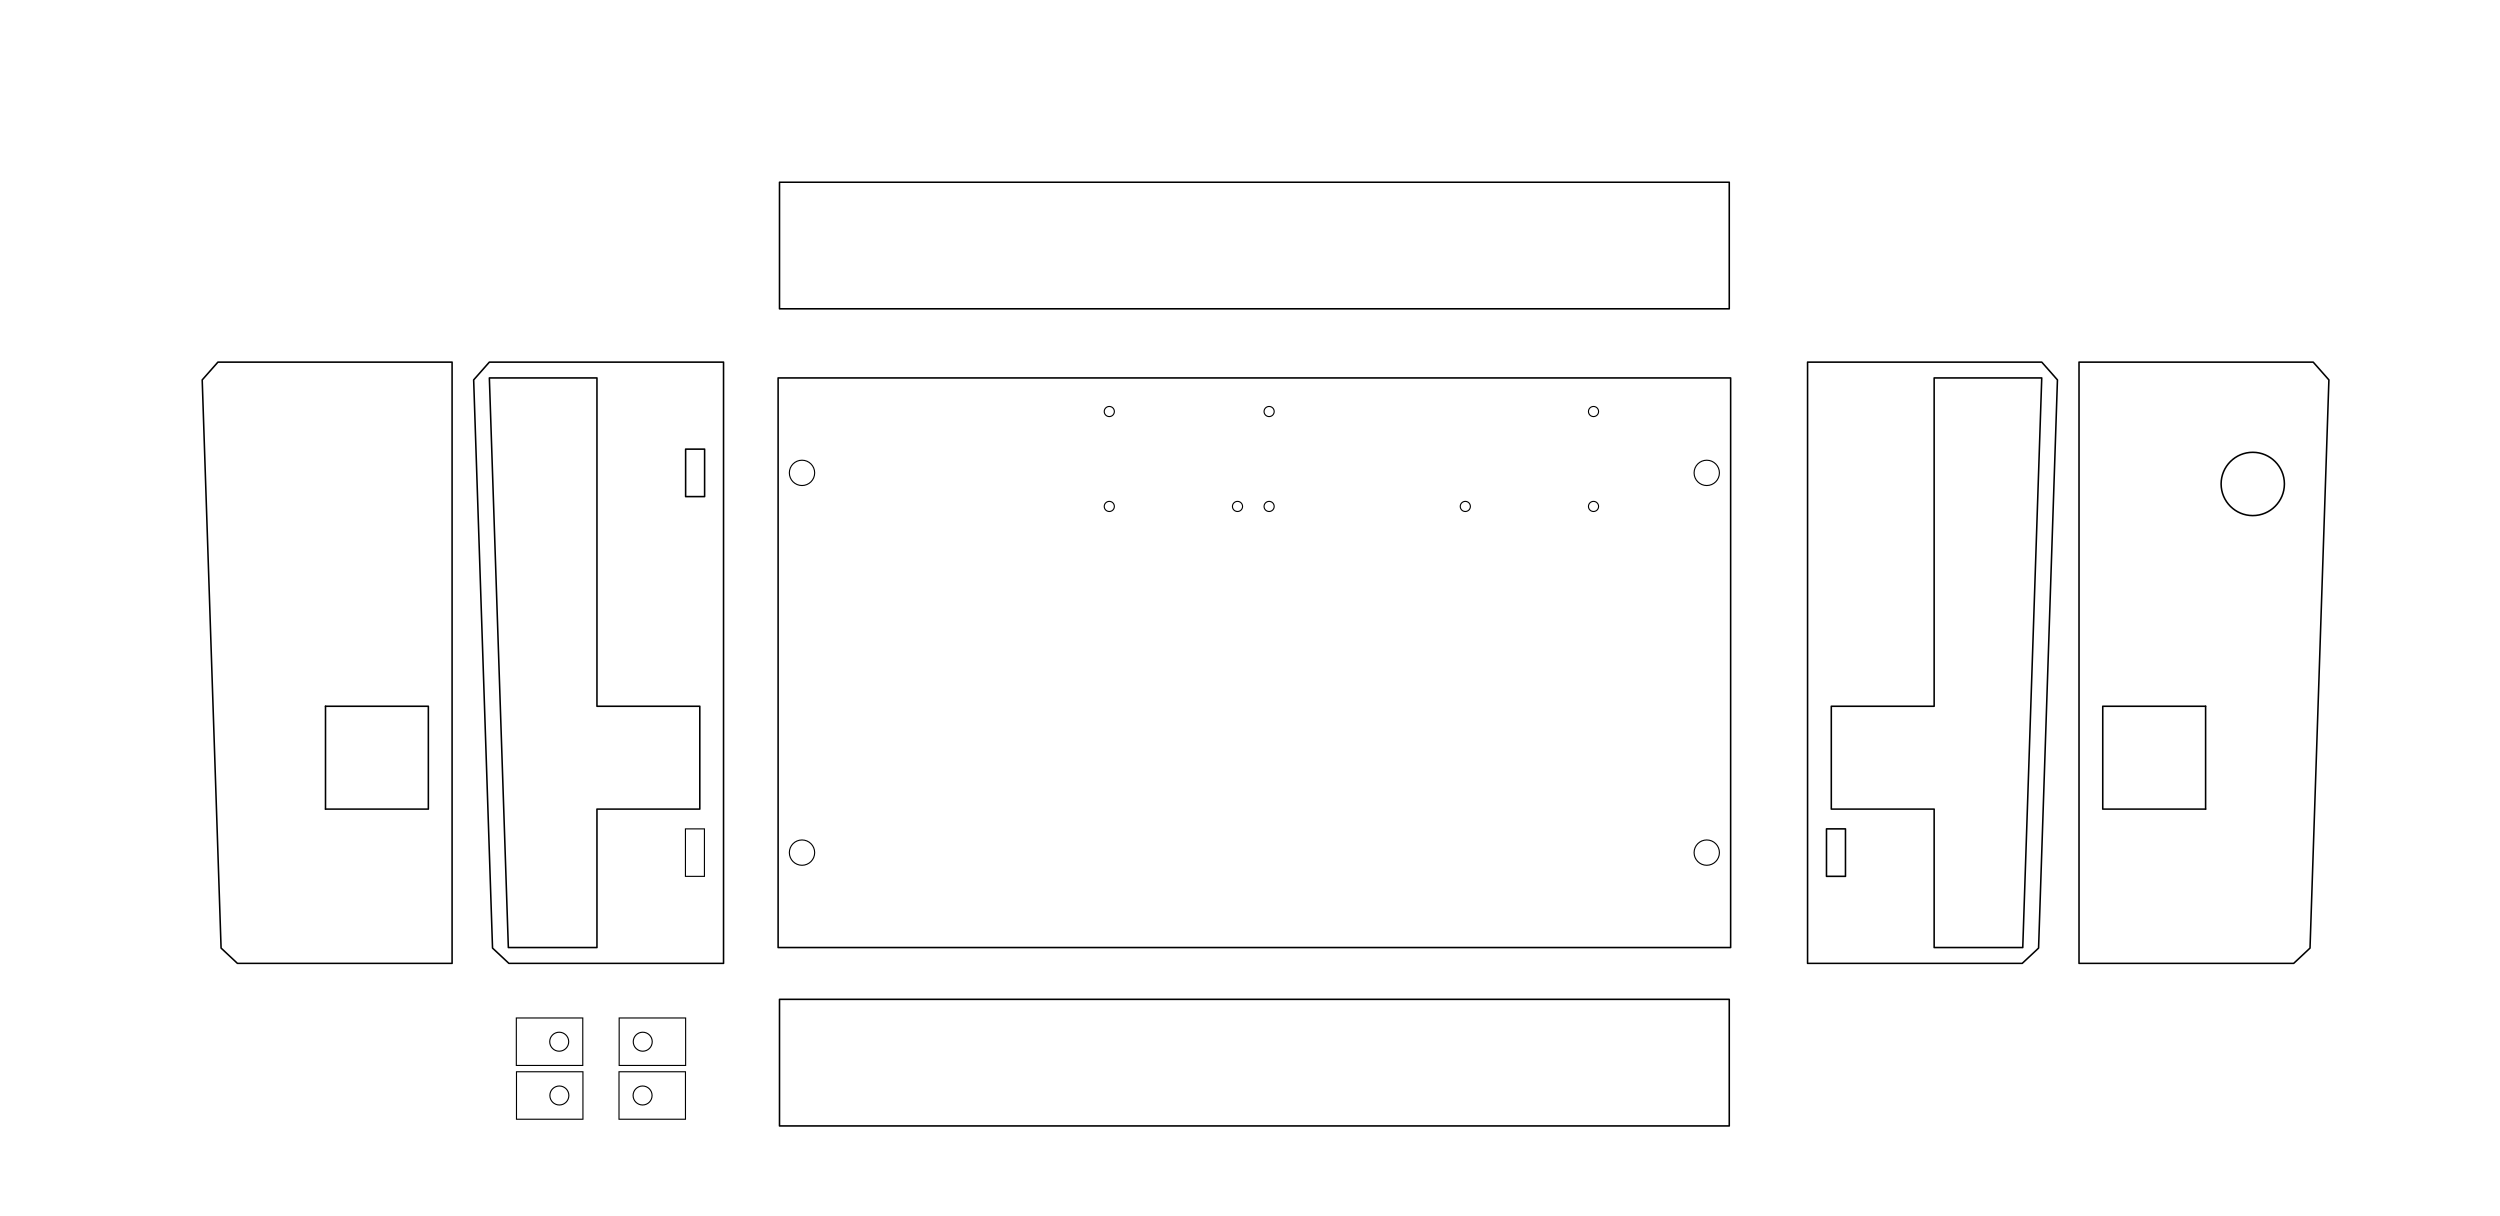
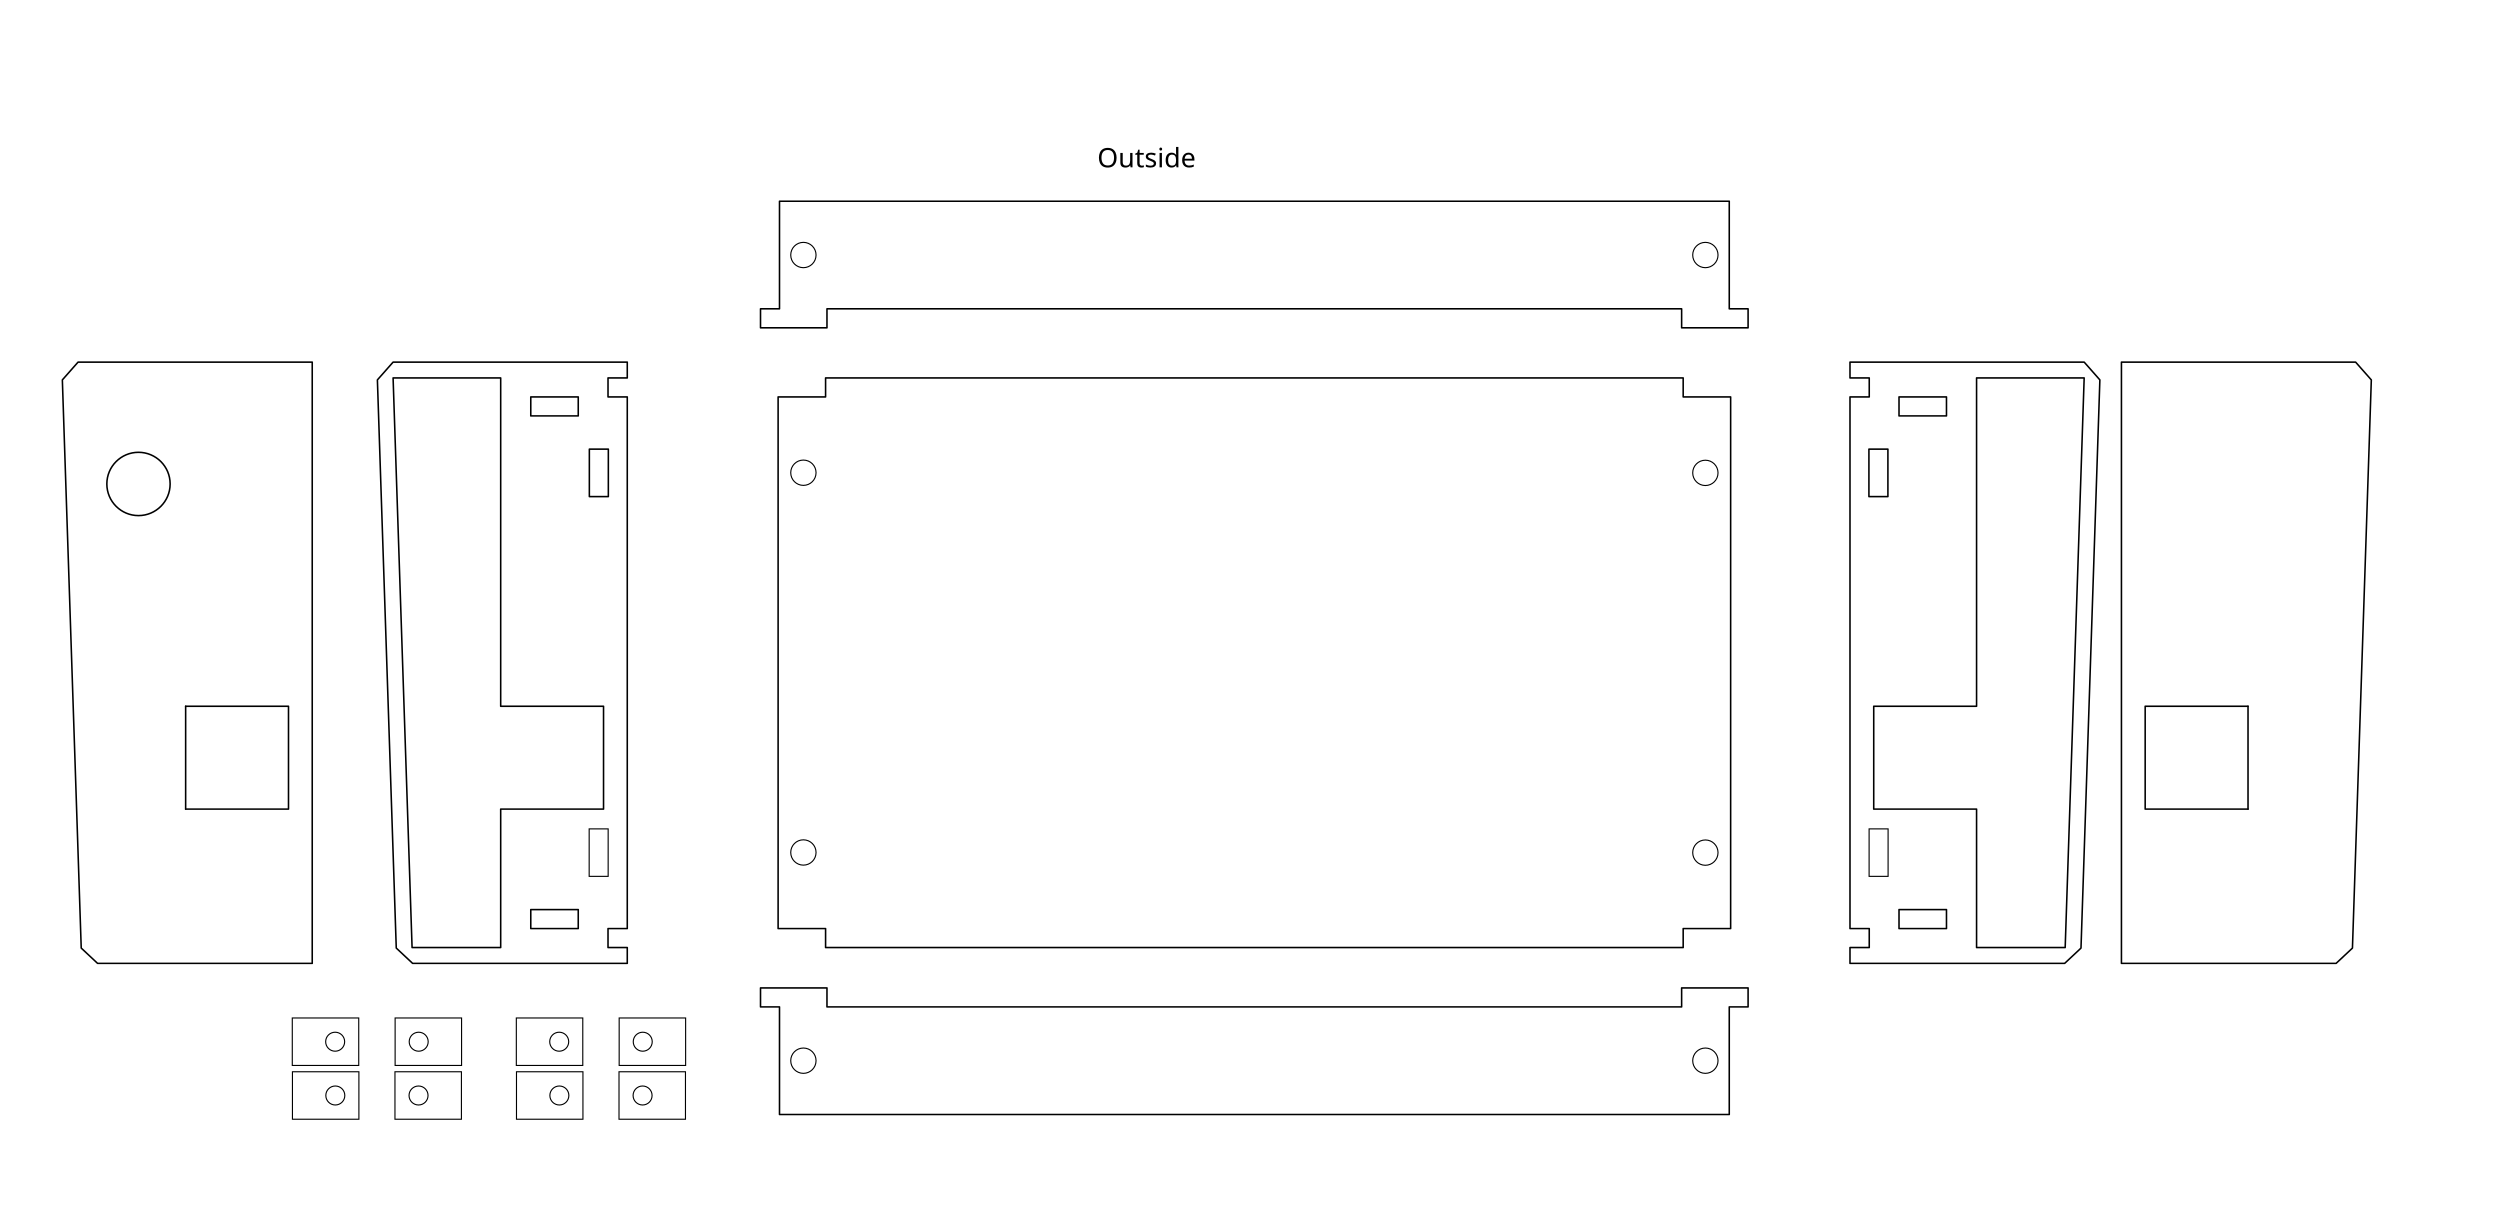
<svg xmlns="http://www.w3.org/2000/svg" version="1.1" x="0px" y="0px" width="2239.371px" height="1088.504px" viewBox="0 0 2239.371 1088.504" enable-background="new 0 0 2239.371 1088.504" xml:space="preserve">
  <g id="Layer_1">
-     <g>
-       <g id="CIRCLE_5_">
-         <path fill="none" stroke="#0000FF" stroke-width="0.028" stroke-miterlimit="10" d="M1360.456,233.557     c0-14.092,11.422-25.516,25.512-25.516s25.513,11.424,25.513,25.516c0,14.091-11.423,25.511-25.513,25.511     S1360.456,247.646,1360.456,233.557L1360.456,233.557z" />
-       </g>
-       <g id="CIRCLE_4_">
-         <path fill="none" stroke="#0000FF" stroke-width="0.028" stroke-miterlimit="10" d="M1123.546,254.781     c0-5.478,4.438-9.92,9.92-9.92c5.479,0,9.923,4.442,9.923,9.92c0,5.479-4.441,9.922-9.923,9.922     S1123.546,260.262,1123.546,254.781L1123.546,254.781z" />
-       </g>
-       <g id="CIRCLE_3_">
-         <path fill="none" stroke="#0000FF" stroke-width="0.028" stroke-miterlimit="10" d="M1302.928,233.629     c-0.039-14.09,11.351-25.547,25.438-25.588c14.093-0.041,25.548,11.352,25.587,25.439c0.041,14.092-11.349,25.545-25.438,25.586     C1314.426,259.107,1302.969,247.719,1302.928,233.629L1302.928,233.629z" />
-       </g>
-       <g id="CIRCLE_2_">
-         <path fill="none" stroke="#0000FF" stroke-width="0.028" stroke-miterlimit="10" d="M1011.448,238.82     c0-12.506,10.14-22.646,22.648-22.646c12.508,0,22.648,10.142,22.648,22.646c0,12.508-10.142,22.647-22.648,22.647     C1021.587,261.469,1011.448,251.328,1011.448,238.82L1011.448,238.82z" />
-       </g>
-       <g id="CIRCLE_1_">
-         <path fill="none" stroke="#0000FF" stroke-width="0.028" stroke-miterlimit="10" d="M1066.655,238.82     c0-12.506,10.141-22.646,22.647-22.646s22.648,10.142,22.648,22.646c0,12.508-10.142,22.647-22.648,22.647     S1066.655,251.328,1066.655,238.82L1066.655,238.82z" />
-       </g>
-       <polygon fill="none" stroke="#0000FF" stroke-width="0.028" stroke-miterlimit="10" points="1295.846,261.865 1245.287,261.865     1245.287,264.207 1218.356,264.207 1218.356,261.871 1180.801,261.871 1180.801,271.076 1146.785,271.076 1146.785,244.146     1180.801,244.146 1180.801,253.367 1218.356,253.367 1218.356,216.019 1245.287,216.019 1245.287,258.043 1295.846,258.043   " />
-     </g>
-     <path fill="none" stroke="#000000" stroke-miterlimit="10" d="M998.189,368.622c0-2.504-2.031-4.535-4.536-4.535   c-2.503,0-4.535,2.031-4.535,4.535s2.032,4.535,4.535,4.535C996.159,373.157,998.189,371.128,998.189,368.622" />
-     <path fill="none" stroke="#000000" stroke-miterlimit="10" d="M998.189,453.642c0-2.506-2.031-4.534-4.536-4.534   c-2.503,0-4.535,2.03-4.535,4.534s2.032,4.535,4.535,4.535C996.159,458.177,998.189,456.147,998.189,453.642" />
-     <path fill="none" stroke="#000000" stroke-miterlimit="10" d="M1113.03,453.642c0-2.506-2.031-4.534-4.535-4.534   s-4.536,2.03-4.536,4.534s2.032,4.535,4.536,4.535S1113.03,456.147,1113.03,453.642" />
-     <path fill="none" stroke="#000000" stroke-miterlimit="10" d="M1141.35,453.642c0-2.506-2.031-4.534-4.535-4.534   s-4.535,2.03-4.535,4.534s2.031,4.535,4.535,4.535S1141.35,456.147,1141.35,453.642" />
-     <path fill="none" stroke="#000000" stroke-miterlimit="10" d="M1141.35,368.622c0-2.504-2.031-4.535-4.535-4.535   s-4.535,2.031-4.535,4.535s2.031,4.535,4.535,4.535S1141.35,371.128,1141.35,368.622" />
-     <path fill="none" stroke="#000000" stroke-miterlimit="10" d="M1317.088,453.642c0-2.506-2.029-4.534-4.535-4.534   c-2.507,0-4.535,2.03-4.535,4.534s2.029,4.535,4.535,4.535C1315.059,458.179,1317.088,456.147,1317.088,453.642" />
-     <path fill="none" stroke="#000000" stroke-miterlimit="10" d="M1431.928,453.642c0-2.506-2.03-4.534-4.535-4.534   s-4.536,2.03-4.536,4.534s2.031,4.535,4.536,4.535S1431.928,456.147,1431.928,453.642" />
-     <path fill="none" stroke="#000000" stroke-miterlimit="10" d="M1431.928,368.622c0-2.504-2.03-4.535-4.535-4.535   s-4.535,2.031-4.535,4.535c-0.001,2.504,2.03,4.535,4.535,4.535S1431.928,371.128,1431.928,368.622" />
-     <path fill="none" stroke="#0000FF" stroke-width="0.028" stroke-miterlimit="10" d="M-215.477,489.163   c-19.571,0-35.437-15.862-35.437-35.433c0-19.571,15.864-35.435,35.437-35.435c19.564,0,35.431,15.863,35.431,35.435   C-180.046,473.301-195.911,489.163-215.477,489.163z" />
-     <path fill="none" stroke="#0000FF" stroke-width="0.028" stroke-miterlimit="10" d="M-327.077,489.056   c-19.571,0-35.436-15.861-35.436-35.433s15.865-35.434,35.436-35.434c19.565,0,35.431,15.862,35.431,35.434   S-307.512,489.056-327.077,489.056z" />
-     <path fill="none" stroke="#0000FF" stroke-width="0.028" stroke-miterlimit="10" d="M-438.677,489.056   c-19.571,0-35.436-15.861-35.436-35.433s15.865-35.434,35.436-35.434c19.565,0,35.431,15.862,35.431,35.434   S-419.112,489.056-438.677,489.056z" />
-     <path fill="none" stroke="#0000FF" stroke-width="0.028" stroke-miterlimit="10" d="M-550.276,489.056   c-19.571,0-35.436-15.861-35.436-35.433s15.864-35.434,35.436-35.434c19.565,0,35.43,15.862,35.43,35.434   S-530.711,489.056-550.276,489.056z" />
-     <circle fill="none" stroke="#0000FF" stroke-width="0.028" stroke-miterlimit="10" cx="-579.078" cy="536.158" r="11.338" />
-     <circle fill="none" stroke="#0000FF" stroke-width="0.028" stroke-miterlimit="10" cx="-523.278" cy="536.158" r="11.338" />
-     <path fill="none" stroke="#0000FF" stroke-width="0.028" stroke-miterlimit="10" d="M-467.48,547.496   c-6.261,0-11.337-5.075-11.337-11.339c0-6.263,5.076-11.338,11.337-11.338c6.264,0,11.34,5.075,11.34,11.338   C-456.14,542.421-461.216,547.496-467.48,547.496z" />
-     <circle fill="none" stroke="#0000FF" stroke-width="0.028" stroke-miterlimit="10" cx="-411.806" cy="536.157" r="11.338" />
-     <circle fill="none" stroke="#0000FF" stroke-width="0.028" stroke-miterlimit="10" cx="-355.879" cy="536.157" r="11.338" />
-     <circle fill="none" stroke="#0000FF" stroke-width="0.028" stroke-miterlimit="10" cx="-300.079" cy="536.157" r="11.338" />
-     <circle fill="none" stroke="#0000FF" stroke-width="0.028" stroke-miterlimit="10" cx="-244.28" cy="536.157" r="11.338" />
-     <circle fill="none" stroke="#0000FF" stroke-width="0.028" stroke-miterlimit="10" cx="-188.479" cy="536.157" r="11.338" />
-     <rect x="-252.472" y="560.244" fill="none" stroke="#0000FF" stroke-width="0.028" stroke-miterlimit="10" width="73.983" height="26.469" />
-     <rect x="-364.073" y="560.207" fill="none" stroke="#0000FF" stroke-width="0.028" stroke-miterlimit="10" width="73.986" height="26.506" />
-     <rect x="-475.673" y="560.207" fill="none" stroke="#0000FF" stroke-width="0.028" stroke-miterlimit="10" width="73.986" height="26.506" />
-     <rect x="-587.272" y="560.207" fill="none" stroke="#0000FF" stroke-width="0.028" stroke-miterlimit="10" width="73.986" height="26.506" />
-     <polygon fill="none" stroke="#0000FF" stroke-width="0.028" stroke-miterlimit="10" points="975.229,275.428 995.072,275.428    995.072,283.932 1023.418,283.932 1023.418,275.428 1397.591,275.428 1397.591,283.932 1425.938,283.932 1425.938,275.428    1445.781,275.428 1445.781,231.046 1437.277,231.046 1437.277,202.7 1445.781,202.7 1445.781,157.967 1425.938,157.967    1425.938,149.463 1397.591,149.463 1397.591,157.967 1023.418,157.967 1023.418,149.463 995.072,149.463 995.072,157.967    975.229,157.967 975.229,202.7 983.733,202.7 983.733,231.046 975.229,231.046  " />
-     <polygon fill="none" stroke="#0000FF" stroke-width="0.028" stroke-miterlimit="10" points="-151.177,315.858 -171.02,315.858    -171.02,324.362 -199.366,324.362 -199.366,315.858 -573.537,315.858 -573.537,324.362 -601.885,324.362 -601.885,315.858    -621.727,315.858 -621.727,271.476 -613.223,271.476 -613.223,243.13 -621.727,243.13 -621.727,198.397 -601.885,198.397    -601.885,189.894 -573.537,189.894 -573.537,198.397 -199.366,198.396 -199.366,189.893 -171.02,189.893 -171.02,198.396    -151.177,198.396 -151.177,243.13 -159.681,243.13 -159.681,271.476 -151.177,271.476  " />
-     <g>
-       <path fill="none" stroke="#0000FF" stroke-width="0.028" stroke-miterlimit="10" d="M-174.137,480.659    c0,2.506,2.031,4.536,4.536,4.536c2.504,0,4.534-2.031,4.534-4.536c0-2.502-2.03-4.535-4.534-4.535    C-172.105,476.124-174.137,478.154-174.137,480.659" />
-       <path fill="none" stroke="#0000FF" stroke-width="0.028" stroke-miterlimit="10" d="M-609.009,480.659    c0,3.132,2.538,5.67,5.669,5.67c3.131,0,5.669-2.539,5.669-5.67c0-3.129-2.539-5.669-5.669-5.669    C-606.47,474.99-609.009,477.528-609.009,480.659" />
-     </g>
-     <rect x="-601.885" y="594.061" fill="none" stroke="#0000FF" stroke-width="0.028" stroke-miterlimit="10" width="28.347" height="8.505" />
-     <rect x="-199.365" y="594.061" fill="none" stroke="#0000FF" stroke-width="0.028" stroke-miterlimit="10" width="28.347" height="8.505" />
-     <path fill="none" stroke="#0000FF" stroke-width="0.028" stroke-miterlimit="10" d="M-142.671,594.332c0,9.389-7.611,17-17,17   H-613.23c-9.389,0-17-7.611-17-17V366.986c0-9.39,7.611-17,17-17h453.559c9.389,0,17,7.61,17,17V594.332z" />
-     <rect x="-621.727" y="466.207" fill="none" stroke="#0000FF" stroke-width="0.028" stroke-miterlimit="10" width="8.504" height="28.346" />
-     <rect x="-159.679" y="466.207" fill="none" stroke="#0000FF" stroke-width="0.028" stroke-miterlimit="10" width="8.504" height="28.346" />
-     <rect x="-199.365" y="358.49" fill="none" stroke="#0000FF" stroke-width="0.028" stroke-miterlimit="10" width="28.347" height="8.504" />
-     <rect x="-601.885" y="358.49" fill="none" stroke="#0000FF" stroke-width="0.028" stroke-miterlimit="10" width="28.347" height="8.504" />
-     <g>
-       <g>
-         <g>
-           <g>
-             <rect x="-321.885" y="122.815" fill="none" stroke="#0000FF" stroke-width="0.028" stroke-miterlimit="10" width="28.348" height="32.598" />
-           </g>
-         </g>
-         <polygon fill="none" stroke="#0000FF" stroke-width="0.028" stroke-miterlimit="10" points="-238.831,167.82 -238.831,176.324      -267.176,176.324 -267.176,167.821 -366.389,167.819 -366.389,123.438 -374.893,123.438 -374.893,95.092 -366.389,95.092      -366.389,50.362 -267.176,50.358 -267.176,41.855 -238.831,41.855 -238.831,50.359 -238.831,50.359 -139.616,50.359      -139.616,95.092 -131.112,95.092 -131.112,123.438 -139.616,123.438 -139.616,167.82    " />
-       </g>
-       <g>
-         <polygon fill="none" stroke="#0000FF" stroke-width="0.028" stroke-miterlimit="10" points="-505.724,50.359 -505.724,41.855      -534.072,41.855 -534.072,50.359 -633.285,50.361 -633.285,95.091 -641.789,95.091 -641.789,123.437 -633.285,123.437      -633.285,167.82 -534.072,167.824 -534.072,176.324 -505.726,176.324 -505.726,167.82 -505.726,167.82 -406.513,167.82      -406.513,123.437 -398.009,123.437 -398.009,95.091 -406.513,95.091 -406.513,50.359    " />
-       </g>
-     </g>
    <rect x="-611.541" y="845.152" fill="none" width="378.599" height="268" />
    <text transform="matrix(1 0 0 1 -611.541 896.2715)" display="none">
      <tspan x="0" y="0" display="inline" font-family="'MyriadPro-Regular'" font-size="72">BOTTOM is </tspan>
      <tspan x="0" y="86.4" display="inline" font-family="'MyriadPro-Regular'" font-size="72">flipped!!!!</tspan>
    </text>
    <g display="none">
      <circle display="inline" fill="none" stroke="#000000" stroke-miterlimit="10" cx="1604.595" cy="548.012" r="7.229" />
      <polygon display="inline" fill="none" stroke="#000000" stroke-miterlimit="10" points="1618.768,539.508 1618.768,533.839     1590.421,533.839 1590.421,562.186 1618.768,562.186 1618.768,556.516 1635.776,556.516 1635.776,539.508   " />
    </g>
    <g>
-       <path fill="none" stroke="#000000" stroke-width="1.417" stroke-linecap="round" stroke-linejoin="round" stroke-miterlimit="10" d="    M1862.279,607.826" />
-       <polyline fill="none" stroke="#000000" stroke-width="1.417" stroke-linecap="round" stroke-linejoin="round" stroke-miterlimit="10" points="    1975.664,724.756 1883.539,724.756 1883.539,632.631 1975.664,632.631   " />
-       <polyline fill="none" stroke="#000000" stroke-width="1.417" stroke-linecap="round" stroke-linejoin="round" stroke-miterlimit="10" points="    1862.279,607.826 1862.279,862.943 1975.664,862.943 2054.564,862.938 2069.201,849.244 2086.107,340.292 2072.042,324.362     1862.279,324.362 1862.279,607.826   " />
-       <line fill="none" stroke="#000000" stroke-width="1.417" stroke-linecap="round" stroke-linejoin="round" stroke-miterlimit="10" x1="1975.664" y1="632.631" x2="1975.664" y2="724.756" />
+       <path fill="none" stroke="#000000" stroke-width="1.417" stroke-linecap="round" stroke-linejoin="round" stroke-miterlimit="10" d="    M279.681,607.826" />
+       <polyline fill="none" stroke="#000000" stroke-width="1.417" stroke-linecap="round" stroke-linejoin="round" stroke-miterlimit="10" points="    166.296,724.756 258.421,724.756 258.421,632.631 166.296,632.631   " />
+       <polyline fill="none" stroke="#000000" stroke-width="1.417" stroke-linecap="round" stroke-linejoin="round" stroke-miterlimit="10" points="    279.681,607.826 279.681,862.943 166.296,862.943 87.396,862.938 72.759,849.244 55.853,340.292 69.917,324.362 279.681,324.362     279.681,607.826   " />
+       <line fill="none" stroke="#000000" stroke-width="1.417" stroke-linecap="round" stroke-linejoin="round" stroke-miterlimit="10" x1="166.296" y1="632.631" x2="166.296" y2="724.756" />
    </g>
-     <polygon fill="none" stroke="#000000" stroke-width="1.417" stroke-linecap="round" stroke-linejoin="round" stroke-miterlimit="10" points="   1550.223,451.921 1550.223,395.228 1550.223,395.228 1550.223,338.535 696.995,338.535 696.995,395.228 696.995,395.228    696.995,451.92 696.995,451.92 696.995,735.386 696.995,735.386 696.995,792.078 696.995,792.078 696.995,848.771    1550.223,848.771 1550.223,792.078 1550.223,792.078 1550.223,735.385 1550.223,735.385 1550.223,451.921  " />
-     <path fill="none" stroke="#000000" stroke-width="1.417" stroke-linecap="round" stroke-linejoin="round" stroke-miterlimit="10" d="   M1828.89,324.362h-209.764v70.866l0,0v56.693l0,0v155.905v127.559l0,0v56.693l0,0v70.865h113.385l78.9-0.006l14.637-13.693   l16.906-508.952L1828.89,324.362z M1811.882,848.77h-79.371V724.756h-92.125v-92.125h92.125V338.535h96.379L1811.882,848.77z" />
-     <circle fill="none" stroke="#000000" stroke-width="1.417" stroke-linecap="round" stroke-linejoin="round" stroke-miterlimit="10" cx="2017.908" cy="433.496" r="28.346" />
+     <circle fill="none" stroke="#000000" stroke-width="1.417" stroke-linecap="round" stroke-linejoin="round" stroke-miterlimit="10" cx="124.051" cy="433.496" r="28.346" />
    <g>
-       <path fill="none" stroke="#000000" stroke-width="1.417" stroke-linecap="round" stroke-linejoin="round" stroke-miterlimit="10" d="    M404.955,607.826" />
-       <polyline fill="none" stroke="#000000" stroke-width="1.417" stroke-linecap="round" stroke-linejoin="round" stroke-miterlimit="10" points="    291.57,724.756 383.695,724.756 383.695,632.631 291.57,632.631   " />
-       <polyline fill="none" stroke="#000000" stroke-width="1.417" stroke-linecap="round" stroke-linejoin="round" stroke-miterlimit="10" points="    404.955,607.826 404.955,862.943 291.57,862.943 212.669,862.938 198.033,849.244 181.126,340.292 195.191,324.362     404.955,324.362 404.955,607.826   " />
-       <line fill="none" stroke="#000000" stroke-width="1.417" stroke-linecap="round" stroke-linejoin="round" stroke-miterlimit="10" x1="291.57" y1="632.631" x2="291.57" y2="724.756" />
+       <path fill="none" stroke="#000000" stroke-width="1.417" stroke-linecap="round" stroke-linejoin="round" stroke-miterlimit="10" d="    M1900.279,607.826" />
+       <polyline fill="none" stroke="#000000" stroke-width="1.417" stroke-linecap="round" stroke-linejoin="round" stroke-miterlimit="10" points="    2013.664,724.756 1921.539,724.756 1921.539,632.631 2013.664,632.631   " />
+       <polyline fill="none" stroke="#000000" stroke-width="1.417" stroke-linecap="round" stroke-linejoin="round" stroke-miterlimit="10" points="    1900.279,607.826 1900.279,862.943 2013.664,862.943 2092.564,862.938 2107.201,849.244 2124.107,340.292 2110.042,324.362     1900.279,324.362 1900.279,607.826   " />
+       <line fill="none" stroke="#000000" stroke-width="1.417" stroke-linecap="round" stroke-linejoin="round" stroke-miterlimit="10" x1="2013.664" y1="632.631" x2="2013.664" y2="724.756" />
    </g>
-     <path fill="none" stroke="#000000" stroke-width="1.417" stroke-linecap="round" stroke-linejoin="round" stroke-miterlimit="10" d="   M424.279,340.292l16.906,508.952l14.637,13.693l78.9,0.006h113.385v-70.865l0,0v-56.693l0,0V607.826V451.921l0,0v-56.693l0,0   v-70.866H438.343L424.279,340.292z M438.343,338.535h96.379v294.096h92.125v92.125h-92.125V848.77h-79.371L438.343,338.535z" />
-     <rect x="698.235" y="895.166" fill="none" stroke="#000000" stroke-width="1.417" stroke-linecap="round" stroke-linejoin="round" stroke-miterlimit="10" width="850.748" height="113.385" />
-     <rect x="698.235" y="163.24" fill="none" stroke="#000000" stroke-width="1.417" stroke-linecap="round" stroke-linejoin="round" stroke-miterlimit="10" width="850.748" height="113.385" />
-     <rect x="614.146" y="402.314" fill="none" stroke="#000000" stroke-width="1.417" stroke-linecap="round" stroke-linejoin="round" stroke-miterlimit="10" width="17.008" height="42.52" />
+     <rect x="1674.08" y="402.314" fill="none" stroke="#000000" stroke-width="1.417" stroke-linecap="round" stroke-linejoin="round" stroke-miterlimit="10" width="17.008" height="42.52" />
    <g>
      <circle fill="none" stroke="#000000" stroke-miterlimit="10" cx="501.049" cy="981.287" r="8.504" />
      <polygon fill="none" stroke="#000000" stroke-miterlimit="10" points="479.647,960.029 462.64,960.029 462.64,1002.549     479.647,1002.549 522.167,1002.549 522.167,960.029   " />
    </g>
    <g>
      <circle fill="none" stroke="#000000" stroke-miterlimit="10" cx="575.593" cy="981.289" r="8.504" />
      <polygon fill="none" stroke="#000000" stroke-miterlimit="10" points="596.995,1002.549 614.003,1002.549 614.003,960.029     596.995,960.029 554.476,960.029 554.476,1002.549   " />
    </g>
    <g>
      <circle fill="none" stroke="#000000" stroke-miterlimit="10" cx="575.735" cy="933.111" r="8.504" />
      <polygon fill="none" stroke="#000000" stroke-miterlimit="10" points="597.138,954.371 614.146,954.371 614.146,911.852     597.138,911.852 554.618,911.852 554.618,954.371   " />
    </g>
    <g>
      <circle fill="none" stroke="#000000" stroke-miterlimit="10" cx="500.907" cy="933.109" r="8.504" />
      <polygon fill="none" stroke="#000000" stroke-miterlimit="10" points="479.506,911.852 462.498,911.852 462.498,954.371     479.506,954.371 522.025,954.371 522.025,911.852   " />
    </g>
-     <rect x="613.979" y="742.473" fill="none" stroke="#000000" stroke-miterlimit="10" width="17.008" height="42.52" />
-     <rect x="1636.07" y="742.473" fill="none" stroke="#000000" stroke-width="1.417" stroke-linecap="round" stroke-linejoin="round" stroke-miterlimit="10" width="17.008" height="42.52" />
-     <circle fill="none" stroke="#000000" stroke-miterlimit="10" cx="1528.821" cy="423.575" r="11.338" />
-     <circle fill="none" stroke="#000000" stroke-miterlimit="10" cx="718.396" cy="423.575" r="11.338" />
-     <circle fill="none" stroke="#000000" stroke-miterlimit="10" cx="718.396" cy="763.732" r="11.338" />
-     <circle fill="none" stroke="#000000" stroke-miterlimit="10" cx="1528.821" cy="763.732" r="11.338" />
+     <g>
+       <circle fill="none" stroke="#000000" stroke-miterlimit="10" cx="300.359" cy="981.287" r="8.504" />
+       <polygon fill="none" stroke="#000000" stroke-miterlimit="10" points="278.958,960.029 261.95,960.029 261.95,1002.549     278.958,1002.549 321.478,1002.549 321.478,960.029   " />
+     </g>
+     <g>
+       <circle fill="none" stroke="#000000" stroke-miterlimit="10" cx="374.903" cy="981.289" r="8.504" />
+       <polygon fill="none" stroke="#000000" stroke-miterlimit="10" points="396.306,1002.549 413.313,1002.549 413.313,960.029     396.306,960.029 353.786,960.029 353.786,1002.549   " />
+     </g>
+     <g>
+       <circle fill="none" stroke="#000000" stroke-miterlimit="10" cx="375.046" cy="933.111" r="8.504" />
+       <polygon fill="none" stroke="#000000" stroke-miterlimit="10" points="396.448,954.371 413.456,954.371 413.456,911.852     396.448,911.852 353.929,911.852 353.929,954.371   " />
+     </g>
+     <g>
+       <circle fill="none" stroke="#000000" stroke-miterlimit="10" cx="300.218" cy="933.109" r="8.504" />
+       <polygon fill="none" stroke="#000000" stroke-miterlimit="10" points="278.816,911.852 261.809,911.852 261.809,954.371     278.816,954.371 321.336,954.371 321.336,911.852   " />
+     </g>
+     <rect x="1674.247" y="742.473" fill="none" stroke="#000000" stroke-miterlimit="10" width="17.008" height="42.52" />
+     <circle fill="none" stroke="#000000" stroke-miterlimit="10" cx="1527.58" cy="423.575" r="11.338" />
+     <circle fill="none" stroke="#000000" stroke-miterlimit="10" cx="1527.58" cy="228.44" r="11.338" />
+     <circle fill="none" stroke="#000000" stroke-miterlimit="10" cx="719.638" cy="423.444" r="11.338" />
+     <circle fill="none" stroke="#000000" stroke-miterlimit="10" cx="719.638" cy="228.439" r="11.338" />
+     <circle fill="none" stroke="#000000" stroke-miterlimit="10" cx="719.638" cy="763.606" r="11.338" />
+     <circle fill="none" stroke="#000000" stroke-miterlimit="10" cx="1527.58" cy="763.732" r="11.338" />
+     <rect x="1701.037" y="355.543" fill="none" stroke="#000000" stroke-width="1.417" stroke-linecap="round" stroke-linejoin="round" stroke-miterlimit="10" width="42.52" height="17.008" />
+     <rect x="1701.037" y="814.756" fill="none" stroke="#000000" stroke-width="1.417" stroke-linecap="round" stroke-linejoin="round" stroke-miterlimit="10" width="42.52" height="17.008" />
+     <polygon fill="none" stroke="#000000" stroke-width="1.417" stroke-linecap="round" stroke-linejoin="round" stroke-miterlimit="10" points="   1507.704,338.535 739.514,338.535 739.514,355.543 696.995,355.543 696.995,395.228 696.995,451.92 696.995,735.386    696.995,792.078 696.995,831.764 739.514,831.764 739.514,848.771 1507.704,848.771 1507.704,831.764 1550.223,831.764    1550.223,792.078 1550.223,735.385 1550.223,451.921 1550.223,395.228 1550.223,355.543 1507.704,355.543  " />
+     <polygon fill="none" stroke="#000000" stroke-width="1.417" stroke-linecap="round" stroke-linejoin="round" stroke-miterlimit="10" points="   1849.882,848.77 1770.511,848.77 1770.511,724.756 1678.386,724.756 1678.386,632.631 1770.511,632.631 1770.511,338.535    1866.89,338.535  " />
+     <path fill="none" stroke="#000000" stroke-width="1.417" stroke-linecap="round" stroke-linejoin="round" stroke-miterlimit="10" d="   M1657.126,338.535" />
+     <polygon fill="none" stroke="#000000" stroke-width="1.417" stroke-linecap="round" stroke-linejoin="round" stroke-miterlimit="10" points="   1657.126,355.542 1657.126,395.228 1657.126,451.921 1657.126,607.826 1657.126,735.385 1657.126,792.078 1657.126,831.764    1674.372,831.764 1674.372,848.77 1657.126,848.771 1657.126,862.943 1770.511,862.943 1849.412,862.938 1864.048,849.244    1880.955,340.292 1866.89,324.362 1657.126,324.362 1657.126,338.535 1674.372,338.535 1674.372,355.543  " />
+     <rect x="527.912" y="402.314" fill="none" stroke="#000000" stroke-width="1.417" stroke-linecap="round" stroke-linejoin="round" stroke-miterlimit="10" width="17.008" height="42.52" />
+     <rect x="527.745" y="742.473" fill="none" stroke="#000000" stroke-miterlimit="10" width="17.008" height="42.52" />
+     <rect x="475.444" y="355.543" fill="none" stroke="#000000" stroke-width="1.417" stroke-linecap="round" stroke-linejoin="round" stroke-miterlimit="10" width="42.52" height="17.008" />
+     <rect x="475.444" y="814.756" fill="none" stroke="#000000" stroke-width="1.417" stroke-linecap="round" stroke-linejoin="round" stroke-miterlimit="10" width="42.52" height="17.008" />
+     <polygon fill="none" stroke="#000000" stroke-width="1.417" stroke-linecap="round" stroke-linejoin="round" stroke-miterlimit="10" points="   352.11,338.535 448.489,338.535 448.489,632.631 540.614,632.631 540.614,724.756 448.489,724.756 448.489,848.77 369.118,848.77     " />
+     <path fill="none" stroke="#000000" stroke-width="1.417" stroke-linecap="round" stroke-linejoin="round" stroke-miterlimit="10" d="   M561.874,338.535" />
+     <polygon fill="none" stroke="#000000" stroke-width="1.417" stroke-linecap="round" stroke-linejoin="round" stroke-miterlimit="10" points="   544.628,355.543 544.628,338.535 561.874,338.535 561.874,324.362 352.11,324.362 338.046,340.292 354.952,849.244    369.589,862.938 448.489,862.943 561.874,862.943 561.874,848.771 544.628,848.77 544.628,831.764 561.874,831.764    561.874,792.078 561.874,735.385 561.874,607.826 561.874,451.921 561.874,395.228 561.874,355.542  " />
+     <polygon fill="none" stroke="#000000" stroke-width="1.417" stroke-linecap="round" stroke-linejoin="round" stroke-miterlimit="10" points="   1548.983,276.625 1548.983,180.248 698.235,180.248 698.235,276.625 681.228,276.625 681.228,293.633 698.235,293.633    740.755,293.633 740.755,276.625 1506.32,276.625 1506.32,293.633 1548.839,293.633 1565.847,293.633 1565.847,276.625  " />
+     <circle fill="none" stroke="#000000" stroke-miterlimit="10" cx="1527.58" cy="950.114" r="11.338" />
+     <circle fill="none" stroke="#000000" stroke-miterlimit="10" cx="719.638" cy="950.115" r="11.338" />
+     <polygon fill="none" stroke="#000000" stroke-width="1.417" stroke-linecap="round" stroke-linejoin="round" stroke-miterlimit="10" points="   1548.983,901.93 1548.983,998.307 698.235,998.307 698.235,901.93 681.228,901.93 681.228,884.922 698.235,884.922    740.755,884.922 740.755,901.93 1506.32,901.93 1506.32,884.922 1548.839,884.922 1565.847,884.922 1565.847,901.93  " />
+     <text transform="matrix(1 0 0 1 982.8994 149.8662)" font-family="'MyriadPro-Regular'" font-size="24">Outside</text>
+     <g>
+       <g id="CIRCLE_5_">
+         <path fill="none" stroke="#0000FF" stroke-width="0.028" stroke-miterlimit="10" d="M1168.412,233.96     c0-14.092,11.422-25.516,25.512-25.516s25.514,11.424,25.514,25.516s-11.424,25.512-25.514,25.512     S1168.412,248.05,1168.412,233.96L1168.412,233.96z" />
+       </g>
+       <g id="CIRCLE_4_">
+         <path fill="none" stroke="#0000FF" stroke-width="0.028" stroke-miterlimit="10" d="M931.502,255.185     c0-5.479,4.439-9.92,9.92-9.92c5.479,0,9.923,4.441,9.923,9.92s-4.441,9.922-9.923,9.922     C935.942,265.106,931.502,260.665,931.502,255.185L931.502,255.185z" />
+       </g>
+       <g id="CIRCLE_3_">
+         <path fill="none" stroke="#0000FF" stroke-width="0.028" stroke-miterlimit="10" d="M1110.884,234.032     c-0.039-14.09,11.351-25.547,25.438-25.588c14.093-0.041,25.548,11.352,25.587,25.439c0.041,14.092-11.349,25.545-25.438,25.586     C1122.382,259.511,1110.925,248.122,1110.884,234.032L1110.884,234.032z" />
+       </g>
+       <g id="CIRCLE_2_">
+         <path fill="none" stroke="#0000FF" stroke-width="0.028" stroke-miterlimit="10" d="M819.404,239.224     c0-12.506,10.14-22.646,22.648-22.646c12.508,0,22.647,10.143,22.647,22.646c0,12.508-10.142,22.646-22.647,22.646     C829.543,261.872,819.404,251.731,819.404,239.224L819.404,239.224z" />
+       </g>
+       <g id="CIRCLE_1_">
+         <path fill="none" stroke="#0000FF" stroke-width="0.028" stroke-miterlimit="10" d="M874.611,239.224     c0-12.506,10.141-22.646,22.646-22.646s22.648,10.143,22.648,22.646c0,12.508-10.143,22.646-22.648,22.646     C884.751,261.871,874.611,251.731,874.611,239.224L874.611,239.224z" />
+       </g>
+       <polygon fill="none" stroke="#0000FF" stroke-width="0.028" stroke-miterlimit="10" points="1103.802,262.269 1053.243,262.269     1053.243,264.61 1026.312,264.61 1026.312,262.274 988.756,262.274 988.756,271.479 954.741,271.479 954.741,244.55     988.756,244.55 988.756,253.771 1026.312,253.771 1026.312,216.422 1053.243,216.422 1053.243,258.446 1103.802,258.446   " />
+     </g>
+     <polygon display="none" fill="none" stroke="#0000FF" stroke-width="0.028" stroke-miterlimit="10" points="783.185,275.831    803.028,275.831 803.028,284.335 831.375,284.335 831.375,275.831 1205.547,275.831 1205.547,284.335 1233.894,284.335    1233.894,275.831 1253.737,275.831 1253.737,231.449 1245.233,231.449 1245.233,203.104 1253.737,203.104 1253.737,158.37    1233.894,158.37 1233.894,149.866 1205.547,149.866 1205.547,158.37 831.375,158.37 831.375,149.866 803.028,149.866    803.028,158.37 783.185,158.37 783.185,203.104 791.689,203.104 791.689,231.449 783.185,231.449  " />
+     <path fill="none" stroke="#0000FF" stroke-width="0.028" stroke-miterlimit="10" d="M1230.775,384.468   c0,2.506,2.031,4.535,4.536,4.535c2.503,0,4.535-2.031,4.535-4.535s-2.032-4.535-4.535-4.535   C1232.806,379.933,1230.775,381.964,1230.775,384.468" />
+     <path fill="none" stroke="#0000FF" stroke-width="0.028" stroke-miterlimit="10" d="M1230.775,469.487   c0,2.506,2.031,4.535,4.536,4.535c2.503,0,4.535-2.031,4.535-4.535s-2.032-4.534-4.535-4.534   C1232.806,464.953,1230.775,466.981,1230.775,469.487" />
+     <path fill="none" stroke="#0000FF" stroke-width="0.028" stroke-miterlimit="10" d="M1115.935,469.487   c0,2.506,2.031,4.535,4.535,4.535s4.536-2.031,4.536-4.535s-2.032-4.534-4.536-4.534S1115.935,466.981,1115.935,469.487" />
+     <path fill="none" stroke="#0000FF" stroke-width="0.028" stroke-miterlimit="10" d="M1087.615,469.487   c0,2.506,2.031,4.535,4.535,4.535s4.535-2.031,4.535-4.535s-2.031-4.534-4.535-4.534S1087.615,466.981,1087.615,469.487" />
+     <path fill="none" stroke="#0000FF" stroke-width="0.028" stroke-miterlimit="10" d="M1087.615,384.468   c0,2.506,2.031,4.535,4.535,4.535s4.535-2.031,4.535-4.535s-2.031-4.535-4.535-4.535S1087.615,381.964,1087.615,384.468" />
+     <path fill="none" stroke="#0000FF" stroke-width="0.028" stroke-miterlimit="10" d="M911.876,469.487   c0,2.506,2.029,4.537,4.535,4.535c2.506,0,4.535-2.031,4.535-4.535s-2.028-4.534-4.535-4.534   C913.906,464.953,911.876,466.981,911.876,469.487" />
+     <path fill="none" stroke="#0000FF" stroke-width="0.028" stroke-miterlimit="10" d="M797.037,469.487   c0,2.506,2.029,4.535,4.535,4.535c2.505,0,4.535-2.031,4.535-4.535s-2.03-4.534-4.535-4.534   C799.066,464.953,797.037,466.981,797.037,469.487" />
+     <path display="none" fill="none" stroke="#0000FF" stroke-width="0.028" stroke-miterlimit="10" d="M1230.775,523.967   c0,2.506,2.031,4.535,4.536,4.535c2.503,0,4.535-2.031,4.535-4.535s-2.032-4.535-4.535-4.535   C1232.806,519.432,1230.775,521.461,1230.775,523.967" />
+     <path display="none" fill="none" stroke="#0000FF" stroke-width="0.028" stroke-miterlimit="10" d="M1115.935,523.967   c0,2.506,2.031,4.535,4.535,4.535s4.536-2.031,4.536-4.535s-2.032-4.535-4.536-4.535S1115.935,521.461,1115.935,523.967" />
+     <path display="none" fill="none" stroke="#0000FF" stroke-width="0.028" stroke-miterlimit="10" d="M797.037,523.967   c0,2.506,2.029,4.535,4.535,4.535c2.505,0,4.535-2.031,4.535-4.535s-2.03-4.535-4.535-4.535   C799.066,519.432,797.037,521.461,797.037,523.967" />
+     <path fill="none" stroke="#0000FF" stroke-width="0.028" stroke-miterlimit="10" d="M797.037,384.468   c0,2.506,2.029,4.535,4.535,4.535c2.505,0,4.535-2.031,4.534-4.535c0-2.504-2.029-4.535-4.534-4.535   C799.066,379.933,797.037,381.964,797.037,384.468" />
+     <path display="none" fill="none" stroke="#0000FF" stroke-width="0.028" stroke-miterlimit="10" d="M1262.24,355.535v227.348   c0,9.389-7.611,17-17,17H791.68c-9.389,0-17-7.611-17-17V355.535c0-9.389,7.611-17,17-17h453.56   C1254.628,338.535,1262.24,346.146,1262.24,355.535L1262.24,355.535z" />
+     <rect x="782.759" y="455.03" display="none" fill="none" stroke="#0000FF" stroke-width="0.028" stroke-miterlimit="10" width="9.354" height="28.914" />
+     <rect x="803.025" y="347.039" display="none" fill="none" stroke="#0000FF" stroke-width="0.028" stroke-miterlimit="10" width="28.349" height="8.504" />
+     <rect x="1205.546" y="347.039" display="none" fill="none" stroke="#0000FF" stroke-width="0.028" stroke-miterlimit="10" width="28.346" height="8.504" />
+     <rect x="1244.807" y="455.03" display="none" fill="none" stroke="#0000FF" stroke-width="0.028" stroke-miterlimit="10" width="9.354" height="28.914" />
+     <rect x="1205.546" y="582.873" display="none" fill="none" stroke="#0000FF" stroke-width="0.028" stroke-miterlimit="10" width="28.346" height="8.504" />
+     <rect x="803.025" y="582.873" display="none" fill="none" stroke="#0000FF" stroke-width="0.028" stroke-miterlimit="10" width="28.349" height="8.504" />
  </g>
  <g id="Layer_2" display="none">
</g>
</svg>
